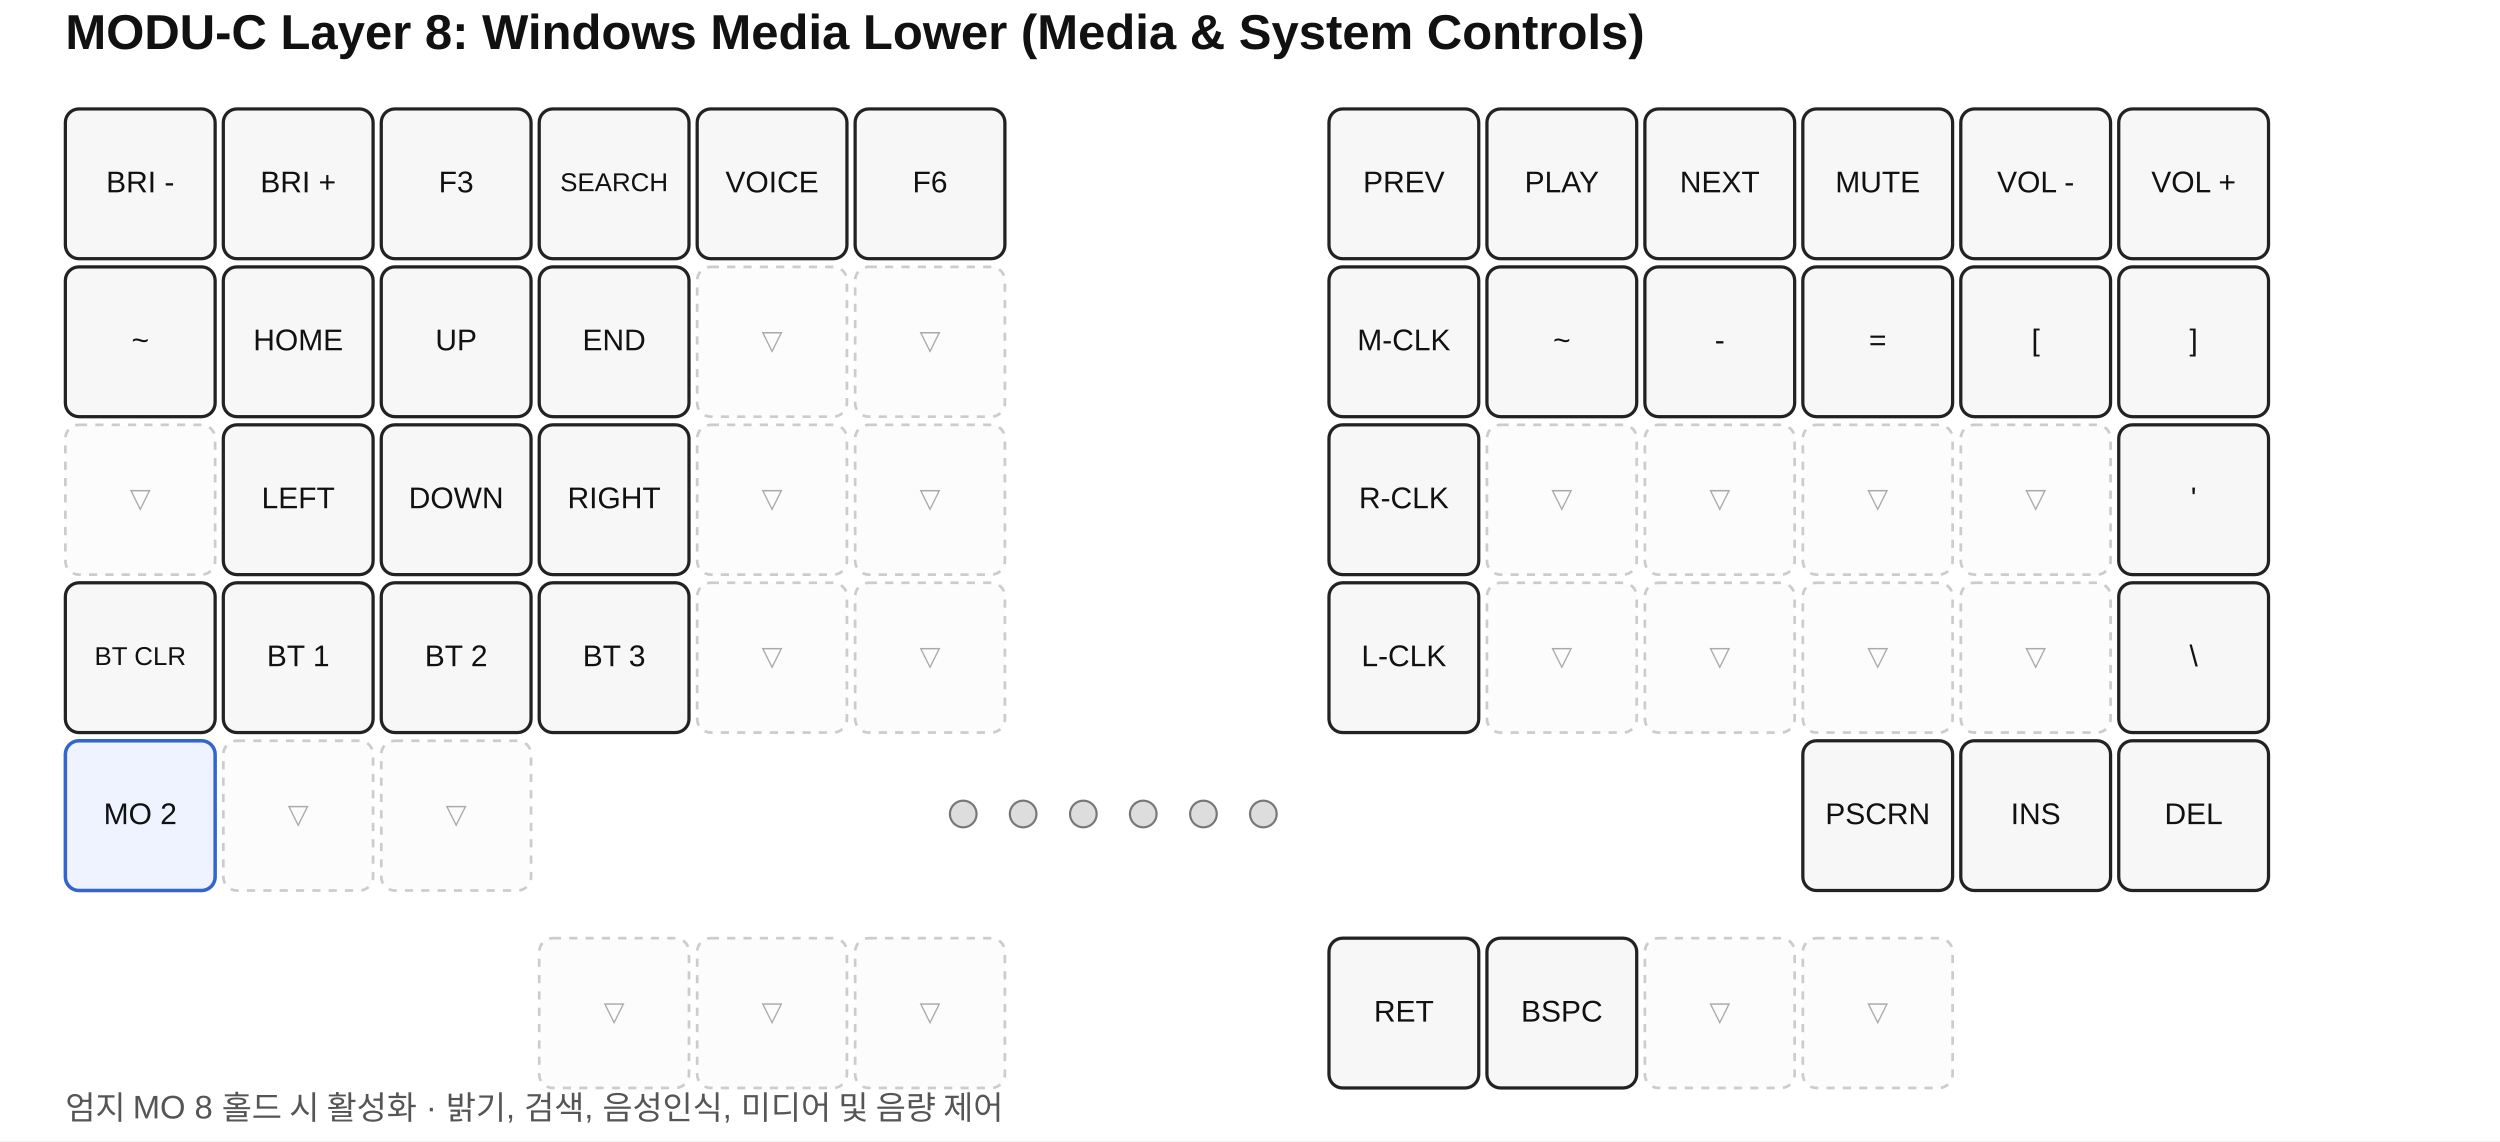
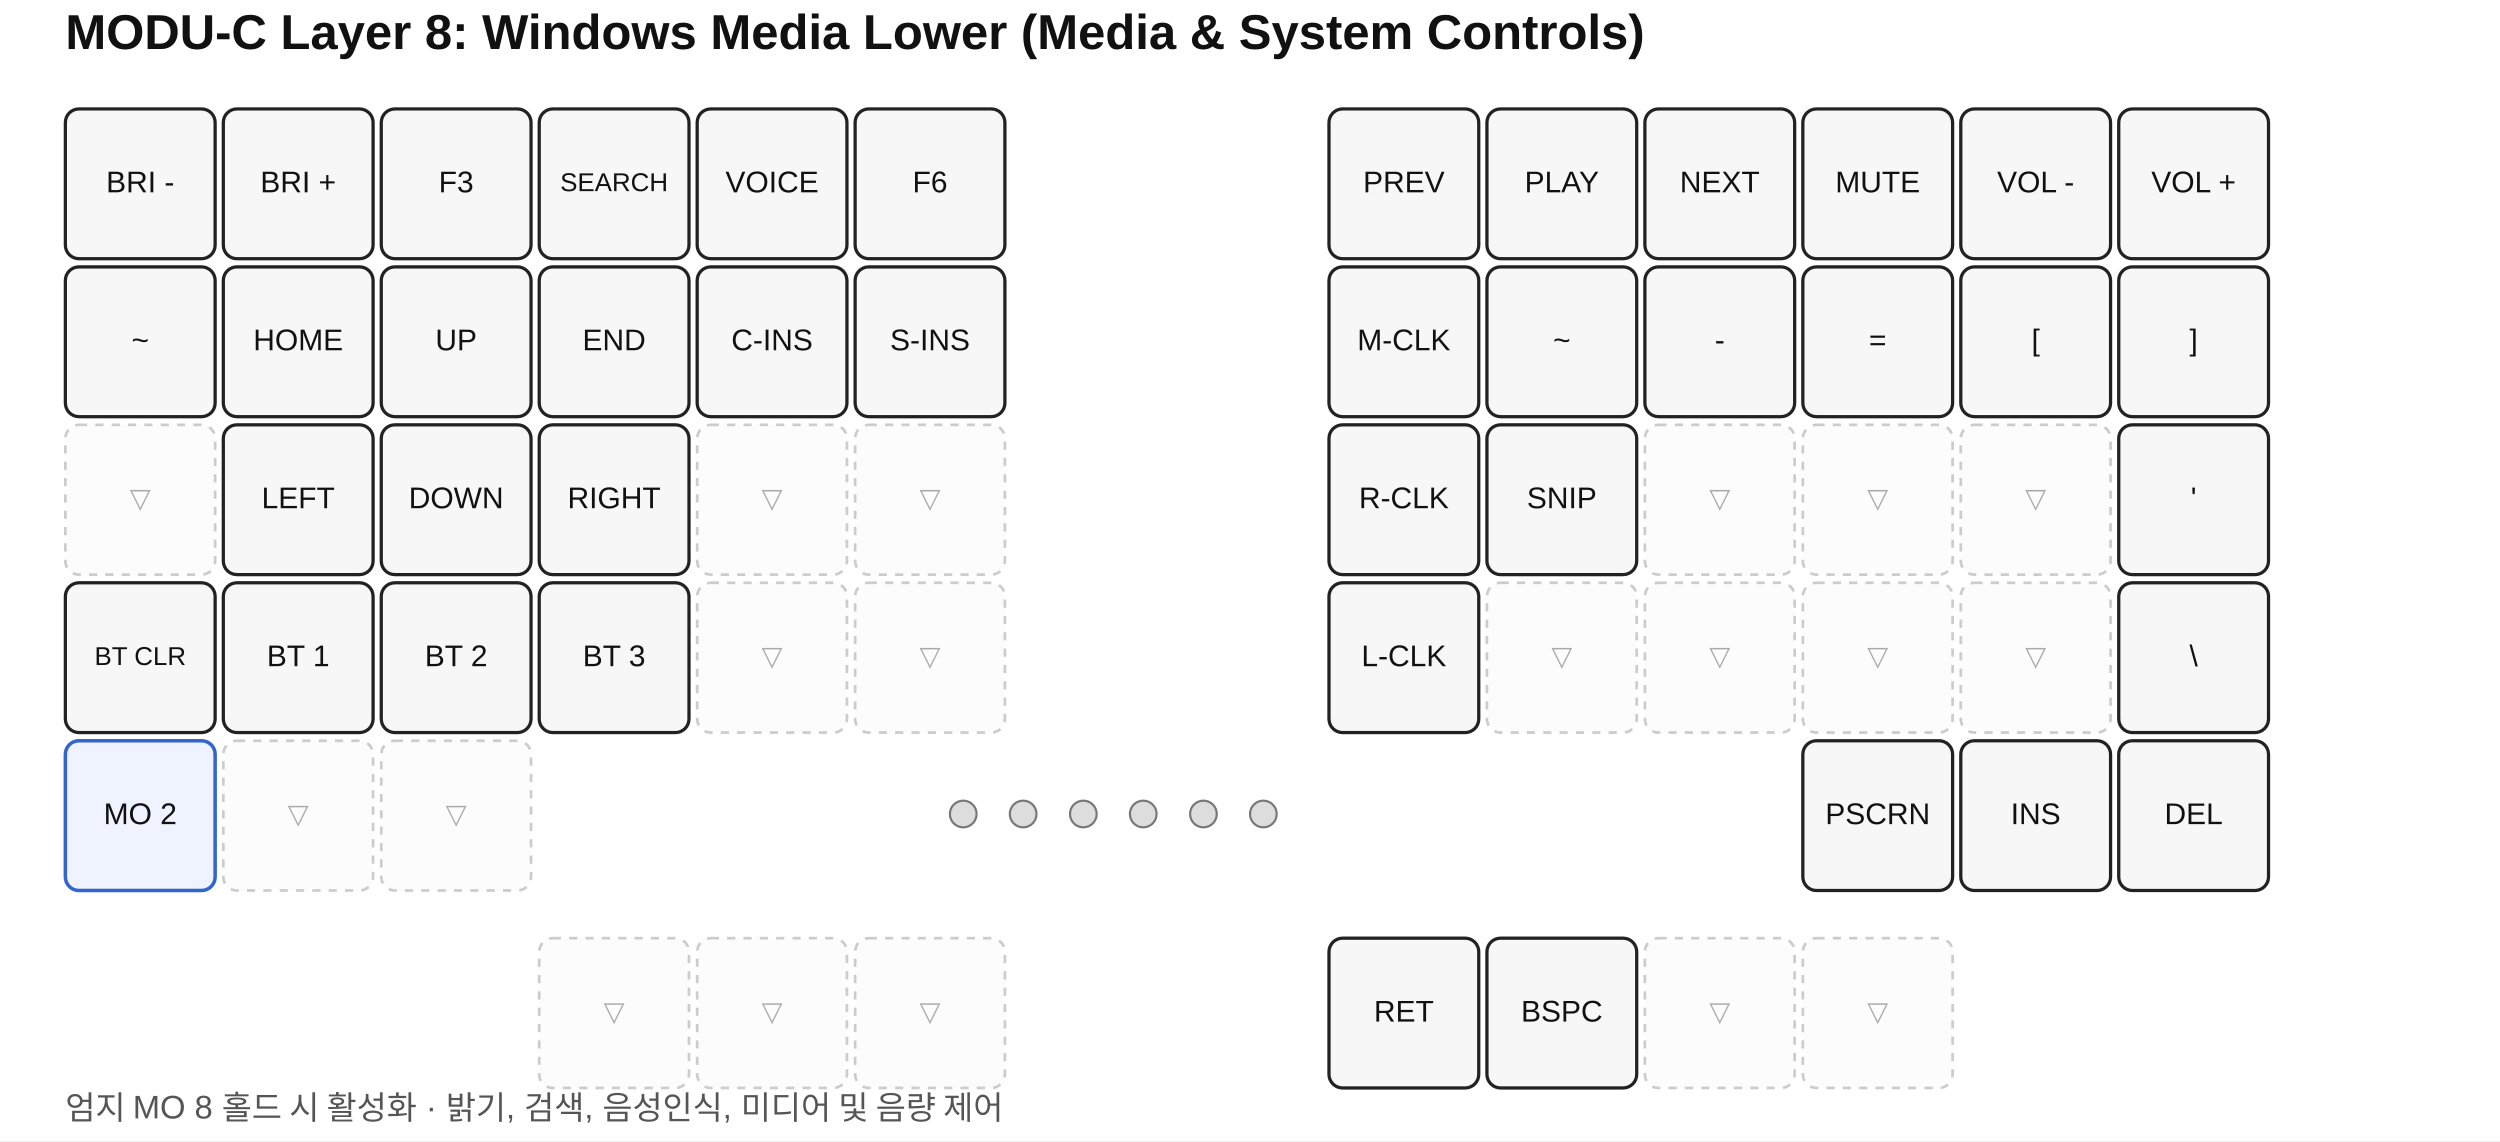
<svg xmlns="http://www.w3.org/2000/svg" width="918" height="419" viewBox="0 0 918 419">
  <rect width="100%" height="100%" fill="white" />
  <style>
text{font-family:Arial,sans-serif;fill:#111}
.key{fill:#f7f7f7;stroke:#222;stroke-width:1.2}
.trans{fill:#fcfcfc;stroke:#ccc;stroke-width:1;stroke-dasharray:3 3}
.mo{fill:#eef3ff;stroke:#3366cc;stroke-width:1.3}
.boot{fill:#ffeeee;stroke:#cc3333;stroke-width:1.3}
.none{fill:#ddd;stroke:#777;stroke-width:0.8}
.title{font-weight:700;font-size:18px}
.note{font-size:12px;fill:#555}
.label{font-size:11px;text-anchor:middle;dominant-baseline:middle}
.label-sm{font-size:9.5px;text-anchor:middle;dominant-baseline:middle}
.label-trans{font-size:10px;text-anchor:middle;dominant-baseline:middle;fill:#aaa}
</style>
  <text x="24" y="18" class="title">MODU-C Layer 8: Windows Media Lower (Media &amp; System Controls)</text>
  <rect class="key" x="24.0" y="40.0" width="55.0" height="55.0" rx="5" />
  <text class="label" x="51.5" y="67.5">BRI -</text>
  <rect class="key" x="82.0" y="40.0" width="55.0" height="55.0" rx="5" />
  <text class="label" x="109.5" y="67.5">BRI +</text>
  <rect class="key" x="140.0" y="40.0" width="55.0" height="55.0" rx="5" />
  <text class="label" x="167.5" y="67.5">F3</text>
  <rect class="key" x="198.0" y="40.0" width="55.0" height="55.0" rx="5" />
  <text class="label-sm" x="225.5" y="67.5">SEARCH</text>
  <rect class="key" x="256.0" y="40.0" width="55.0" height="55.0" rx="5" />
  <text class="label" x="283.5" y="67.5">VOICE</text>
  <rect class="key" x="314.0" y="40.0" width="55.0" height="55.0" rx="5" />
  <text class="label" x="341.5" y="67.5">F6</text>
  <rect class="key" x="488.0" y="40.0" width="55.0" height="55.0" rx="5" />
  <text class="label" x="515.5" y="67.5">PREV</text>
  <rect class="key" x="546.0" y="40.0" width="55.0" height="55.0" rx="5" />
  <text class="label" x="573.5" y="67.5">PLAY</text>
  <rect class="key" x="604.0" y="40.0" width="55.0" height="55.0" rx="5" />
  <text class="label" x="631.5" y="67.5">NEXT</text>
  <rect class="key" x="662.0" y="40.0" width="55.0" height="55.0" rx="5" />
  <text class="label" x="689.5" y="67.5">MUTE</text>
  <rect class="key" x="720.0" y="40.0" width="55.0" height="55.0" rx="5" />
  <text class="label" x="747.5" y="67.5">VOL -</text>
  <rect class="key" x="778.0" y="40.0" width="55.0" height="55.0" rx="5" />
  <text class="label" x="805.5" y="67.5">VOL +</text>
  <rect class="key" x="24.0" y="98.0" width="55.0" height="55.0" rx="5" />
  <text class="label" x="51.5" y="125.5">~</text>
  <rect class="key" x="82.0" y="98.0" width="55.0" height="55.0" rx="5" />
  <text class="label" x="109.5" y="125.5">HOME</text>
  <rect class="key" x="140.0" y="98.0" width="55.0" height="55.0" rx="5" />
  <text class="label" x="167.5" y="125.5">UP</text>
  <rect class="key" x="198.0" y="98.0" width="55.0" height="55.0" rx="5" />
  <text class="label" x="225.5" y="125.5">END</text>
-   <rect class="trans" x="256.0" y="98.0" width="55.0" height="55.0" rx="5" />
-   <text class="label-trans" x="283.5" y="125.5">▽</text>
-   <rect class="trans" x="314.0" y="98.0" width="55.0" height="55.0" rx="5" />
-   <text class="label-trans" x="341.5" y="125.5">▽</text>
+   <rect class="key" x="256.0" y="98.0" width="55.0" height="55.0" rx="5" />
+   <text class="label" x="283.5" y="125.5">C-INS</text>
+   <rect class="key" x="314.0" y="98.0" width="55.0" height="55.0" rx="5" />
+   <text class="label" x="341.5" y="125.5">S-INS</text>
  <rect class="key" x="488.0" y="98.0" width="55.0" height="55.0" rx="5" />
  <text class="label" x="515.5" y="125.5">M-CLK</text>
  <rect class="key" x="546.0" y="98.0" width="55.0" height="55.0" rx="5" />
  <text class="label" x="573.5" y="125.5">~</text>
  <rect class="key" x="604.0" y="98.0" width="55.0" height="55.0" rx="5" />
  <text class="label" x="631.5" y="125.5">-</text>
  <rect class="key" x="662.0" y="98.0" width="55.0" height="55.0" rx="5" />
  <text class="label" x="689.5" y="125.5">=</text>
  <rect class="key" x="720.0" y="98.0" width="55.0" height="55.0" rx="5" />
  <text class="label" x="747.5" y="125.5">[</text>
  <rect class="key" x="778.0" y="98.0" width="55.0" height="55.0" rx="5" />
  <text class="label" x="805.5" y="125.5">]</text>
  <rect class="trans" x="24.0" y="156.0" width="55.0" height="55.0" rx="5" />
  <text class="label-trans" x="51.5" y="183.5">▽</text>
  <rect class="key" x="82.0" y="156.0" width="55.0" height="55.0" rx="5" />
  <text class="label" x="109.5" y="183.5">LEFT</text>
  <rect class="key" x="140.0" y="156.0" width="55.0" height="55.0" rx="5" />
  <text class="label" x="167.5" y="183.5">DOWN</text>
  <rect class="key" x="198.0" y="156.0" width="55.0" height="55.0" rx="5" />
  <text class="label" x="225.5" y="183.5">RIGHT</text>
  <rect class="trans" x="256.0" y="156.0" width="55.0" height="55.0" rx="5" />
  <text class="label-trans" x="283.5" y="183.5">▽</text>
  <rect class="trans" x="314.0" y="156.0" width="55.0" height="55.0" rx="5" />
  <text class="label-trans" x="341.5" y="183.5">▽</text>
  <rect class="key" x="488.0" y="156.0" width="55.0" height="55.0" rx="5" />
  <text class="label" x="515.5" y="183.5">R-CLK</text>
-   <rect class="trans" x="546.0" y="156.0" width="55.0" height="55.0" rx="5" />
-   <text class="label-trans" x="573.5" y="183.5">▽</text>
+   <rect class="key" x="546.0" y="156.0" width="55.0" height="55.0" rx="5" />
+   <text class="label" x="573.5" y="183.5">SNIP</text>
  <rect class="trans" x="604.0" y="156.0" width="55.0" height="55.0" rx="5" />
  <text class="label-trans" x="631.5" y="183.5">▽</text>
  <rect class="trans" x="662.0" y="156.0" width="55.0" height="55.0" rx="5" />
  <text class="label-trans" x="689.5" y="183.5">▽</text>
  <rect class="trans" x="720.0" y="156.0" width="55.0" height="55.0" rx="5" />
  <text class="label-trans" x="747.5" y="183.5">▽</text>
  <rect class="key" x="778.0" y="156.0" width="55.0" height="55.0" rx="5" />
  <text class="label" x="805.5" y="183.5">'</text>
  <rect class="key" x="24.0" y="214.0" width="55.0" height="55.0" rx="5" />
  <text class="label-sm" x="51.5" y="241.5">BT CLR</text>
  <rect class="key" x="82.0" y="214.0" width="55.0" height="55.0" rx="5" />
  <text class="label" x="109.5" y="241.5">BT 1</text>
  <rect class="key" x="140.0" y="214.0" width="55.0" height="55.0" rx="5" />
  <text class="label" x="167.5" y="241.5">BT 2</text>
  <rect class="key" x="198.0" y="214.0" width="55.0" height="55.0" rx="5" />
  <text class="label" x="225.5" y="241.5">BT 3</text>
  <rect class="trans" x="256.0" y="214.0" width="55.0" height="55.0" rx="5" />
  <text class="label-trans" x="283.5" y="241.5">▽</text>
  <rect class="trans" x="314.0" y="214.0" width="55.0" height="55.0" rx="5" />
  <text class="label-trans" x="341.5" y="241.5">▽</text>
  <rect class="key" x="488.0" y="214.0" width="55.0" height="55.0" rx="5" />
  <text class="label" x="515.5" y="241.5">L-CLK</text>
  <rect class="trans" x="546.0" y="214.0" width="55.0" height="55.0" rx="5" />
  <text class="label-trans" x="573.5" y="241.5">▽</text>
  <rect class="trans" x="604.0" y="214.0" width="55.0" height="55.0" rx="5" />
  <text class="label-trans" x="631.5" y="241.5">▽</text>
  <rect class="trans" x="662.0" y="214.0" width="55.0" height="55.0" rx="5" />
  <text class="label-trans" x="689.5" y="241.5">▽</text>
  <rect class="trans" x="720.0" y="214.0" width="55.0" height="55.0" rx="5" />
  <text class="label-trans" x="747.5" y="241.5">▽</text>
  <rect class="key" x="778.0" y="214.0" width="55.0" height="55.0" rx="5" />
  <text class="label" x="805.5" y="241.5">\</text>
  <rect class="mo" x="24.0" y="272.0" width="55.0" height="55.0" rx="5" />
  <text class="label" x="51.5" y="299.5">MO 2</text>
  <rect class="trans" x="82.0" y="272.0" width="55.0" height="55.0" rx="5" />
  <text class="label-trans" x="109.5" y="299.5">▽</text>
  <rect class="trans" x="140.0" y="272.0" width="55.0" height="55.0" rx="5" />
  <text class="label-trans" x="167.5" y="299.5">▽</text>
  <rect class="none" x="348.8" y="294.0" width="9.8" height="9.8" rx="5" />
  <rect class="none" x="370.8" y="294.0" width="9.8" height="9.8" rx="5" />
  <rect class="none" x="392.9" y="294.0" width="9.8" height="9.8" rx="5" />
  <rect class="none" x="414.9" y="294.0" width="9.8" height="9.8" rx="5" />
  <rect class="none" x="437.0" y="294.0" width="9.8" height="9.8" rx="5" />
  <rect class="none" x="459.0" y="294.0" width="9.8" height="9.8" rx="5" />
  <rect class="key" x="662.0" y="272.0" width="55.0" height="55.0" rx="5" />
  <text class="label" x="689.5" y="299.5">PSCRN</text>
  <rect class="key" x="720.0" y="272.0" width="55.0" height="55.0" rx="5" />
  <text class="label" x="747.5" y="299.5">INS</text>
  <rect class="key" x="778.0" y="272.0" width="55.0" height="55.0" rx="5" />
  <text class="label" x="805.5" y="299.5">DEL</text>
  <rect class="trans" x="198.0" y="344.5" width="55.0" height="55.0" rx="5" />
  <text class="label-trans" x="225.5" y="372.0">▽</text>
  <rect class="trans" x="256.0" y="344.5" width="55.0" height="55.0" rx="5" />
  <text class="label-trans" x="283.5" y="372.0">▽</text>
  <rect class="trans" x="314.0" y="344.5" width="55.0" height="55.0" rx="5" />
  <text class="label-trans" x="341.5" y="372.0">▽</text>
  <rect class="key" x="488.0" y="344.5" width="55.0" height="55.0" rx="5" />
  <text class="label" x="515.5" y="372.0">RET</text>
  <rect class="key" x="546.0" y="344.5" width="55.0" height="55.0" rx="5" />
  <text class="label" x="573.5" y="372.0">BSPC</text>
  <rect class="trans" x="604.0" y="344.5" width="55.0" height="55.0" rx="5" />
  <text class="label-trans" x="631.5" y="372.0">▽</text>
  <rect class="trans" x="662.0" y="344.5" width="55.0" height="55.0" rx="5" />
  <text class="label-trans" x="689.5" y="372.0">▽</text>
  <text x="24" y="411" class="note">엄지 MO 8 홀드 시 활성화 · 밝기, 검색, 음성인식, 미디어 및 음량 제어</text>
</svg>
